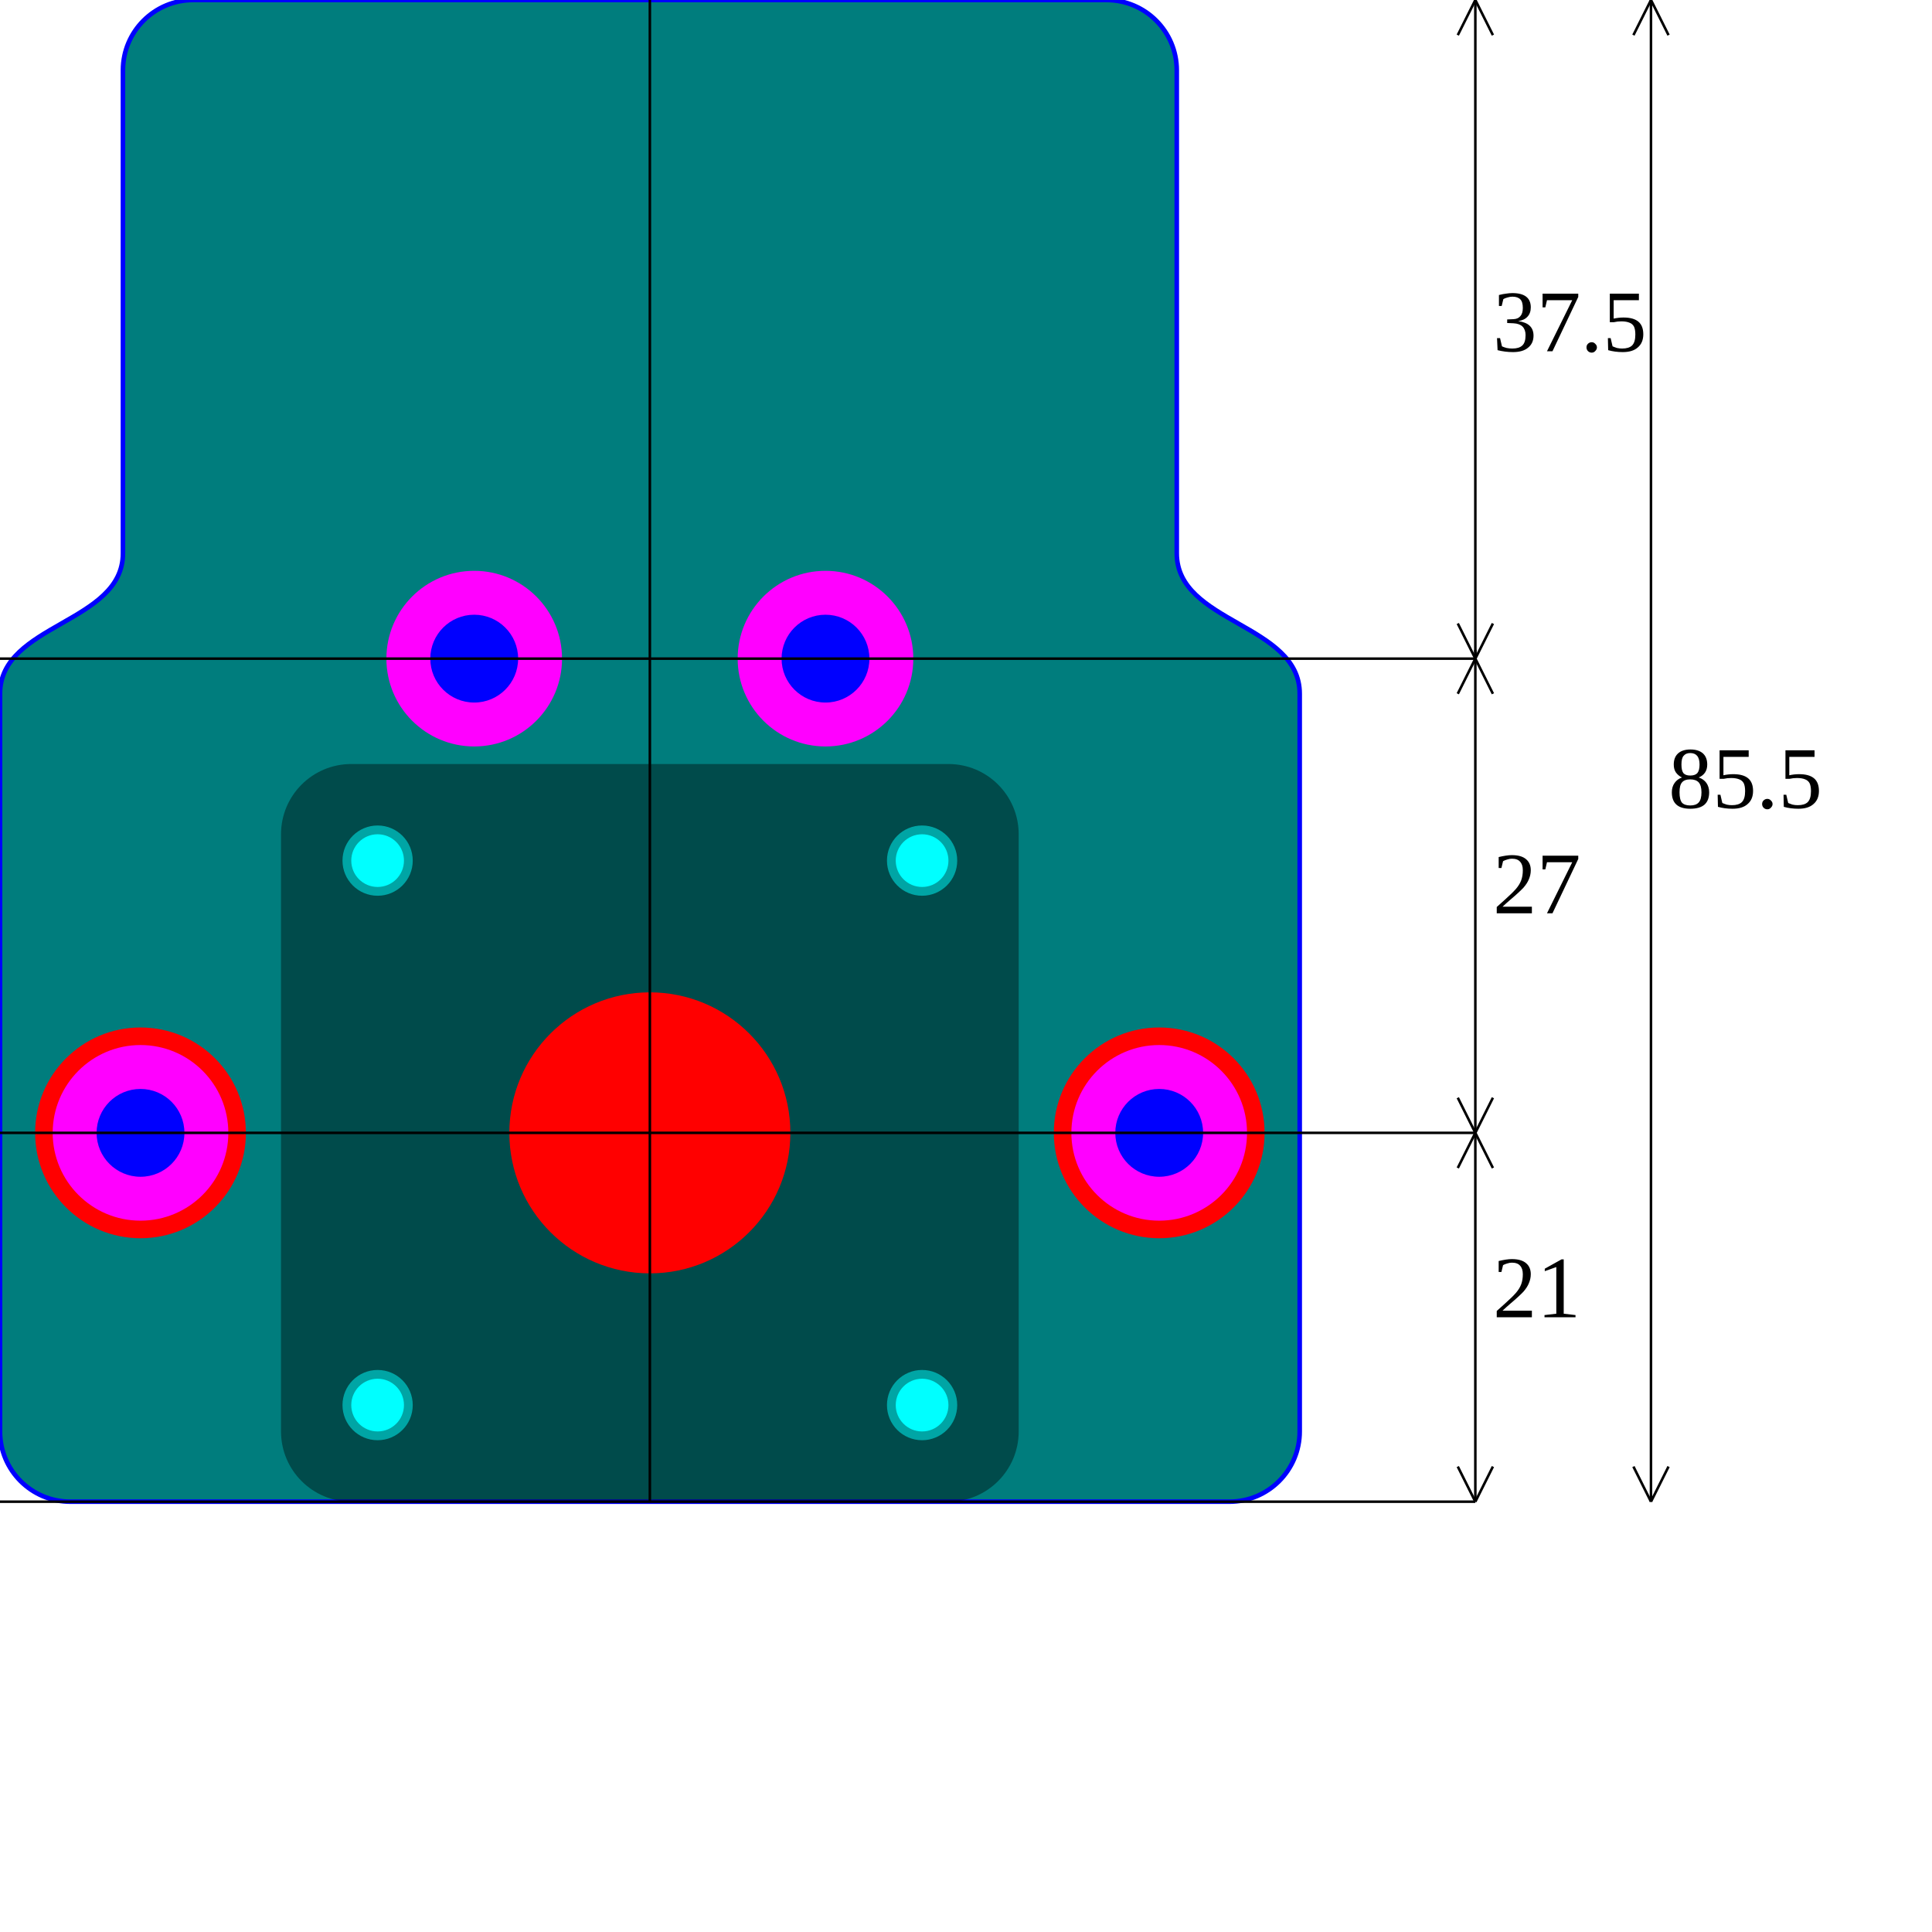
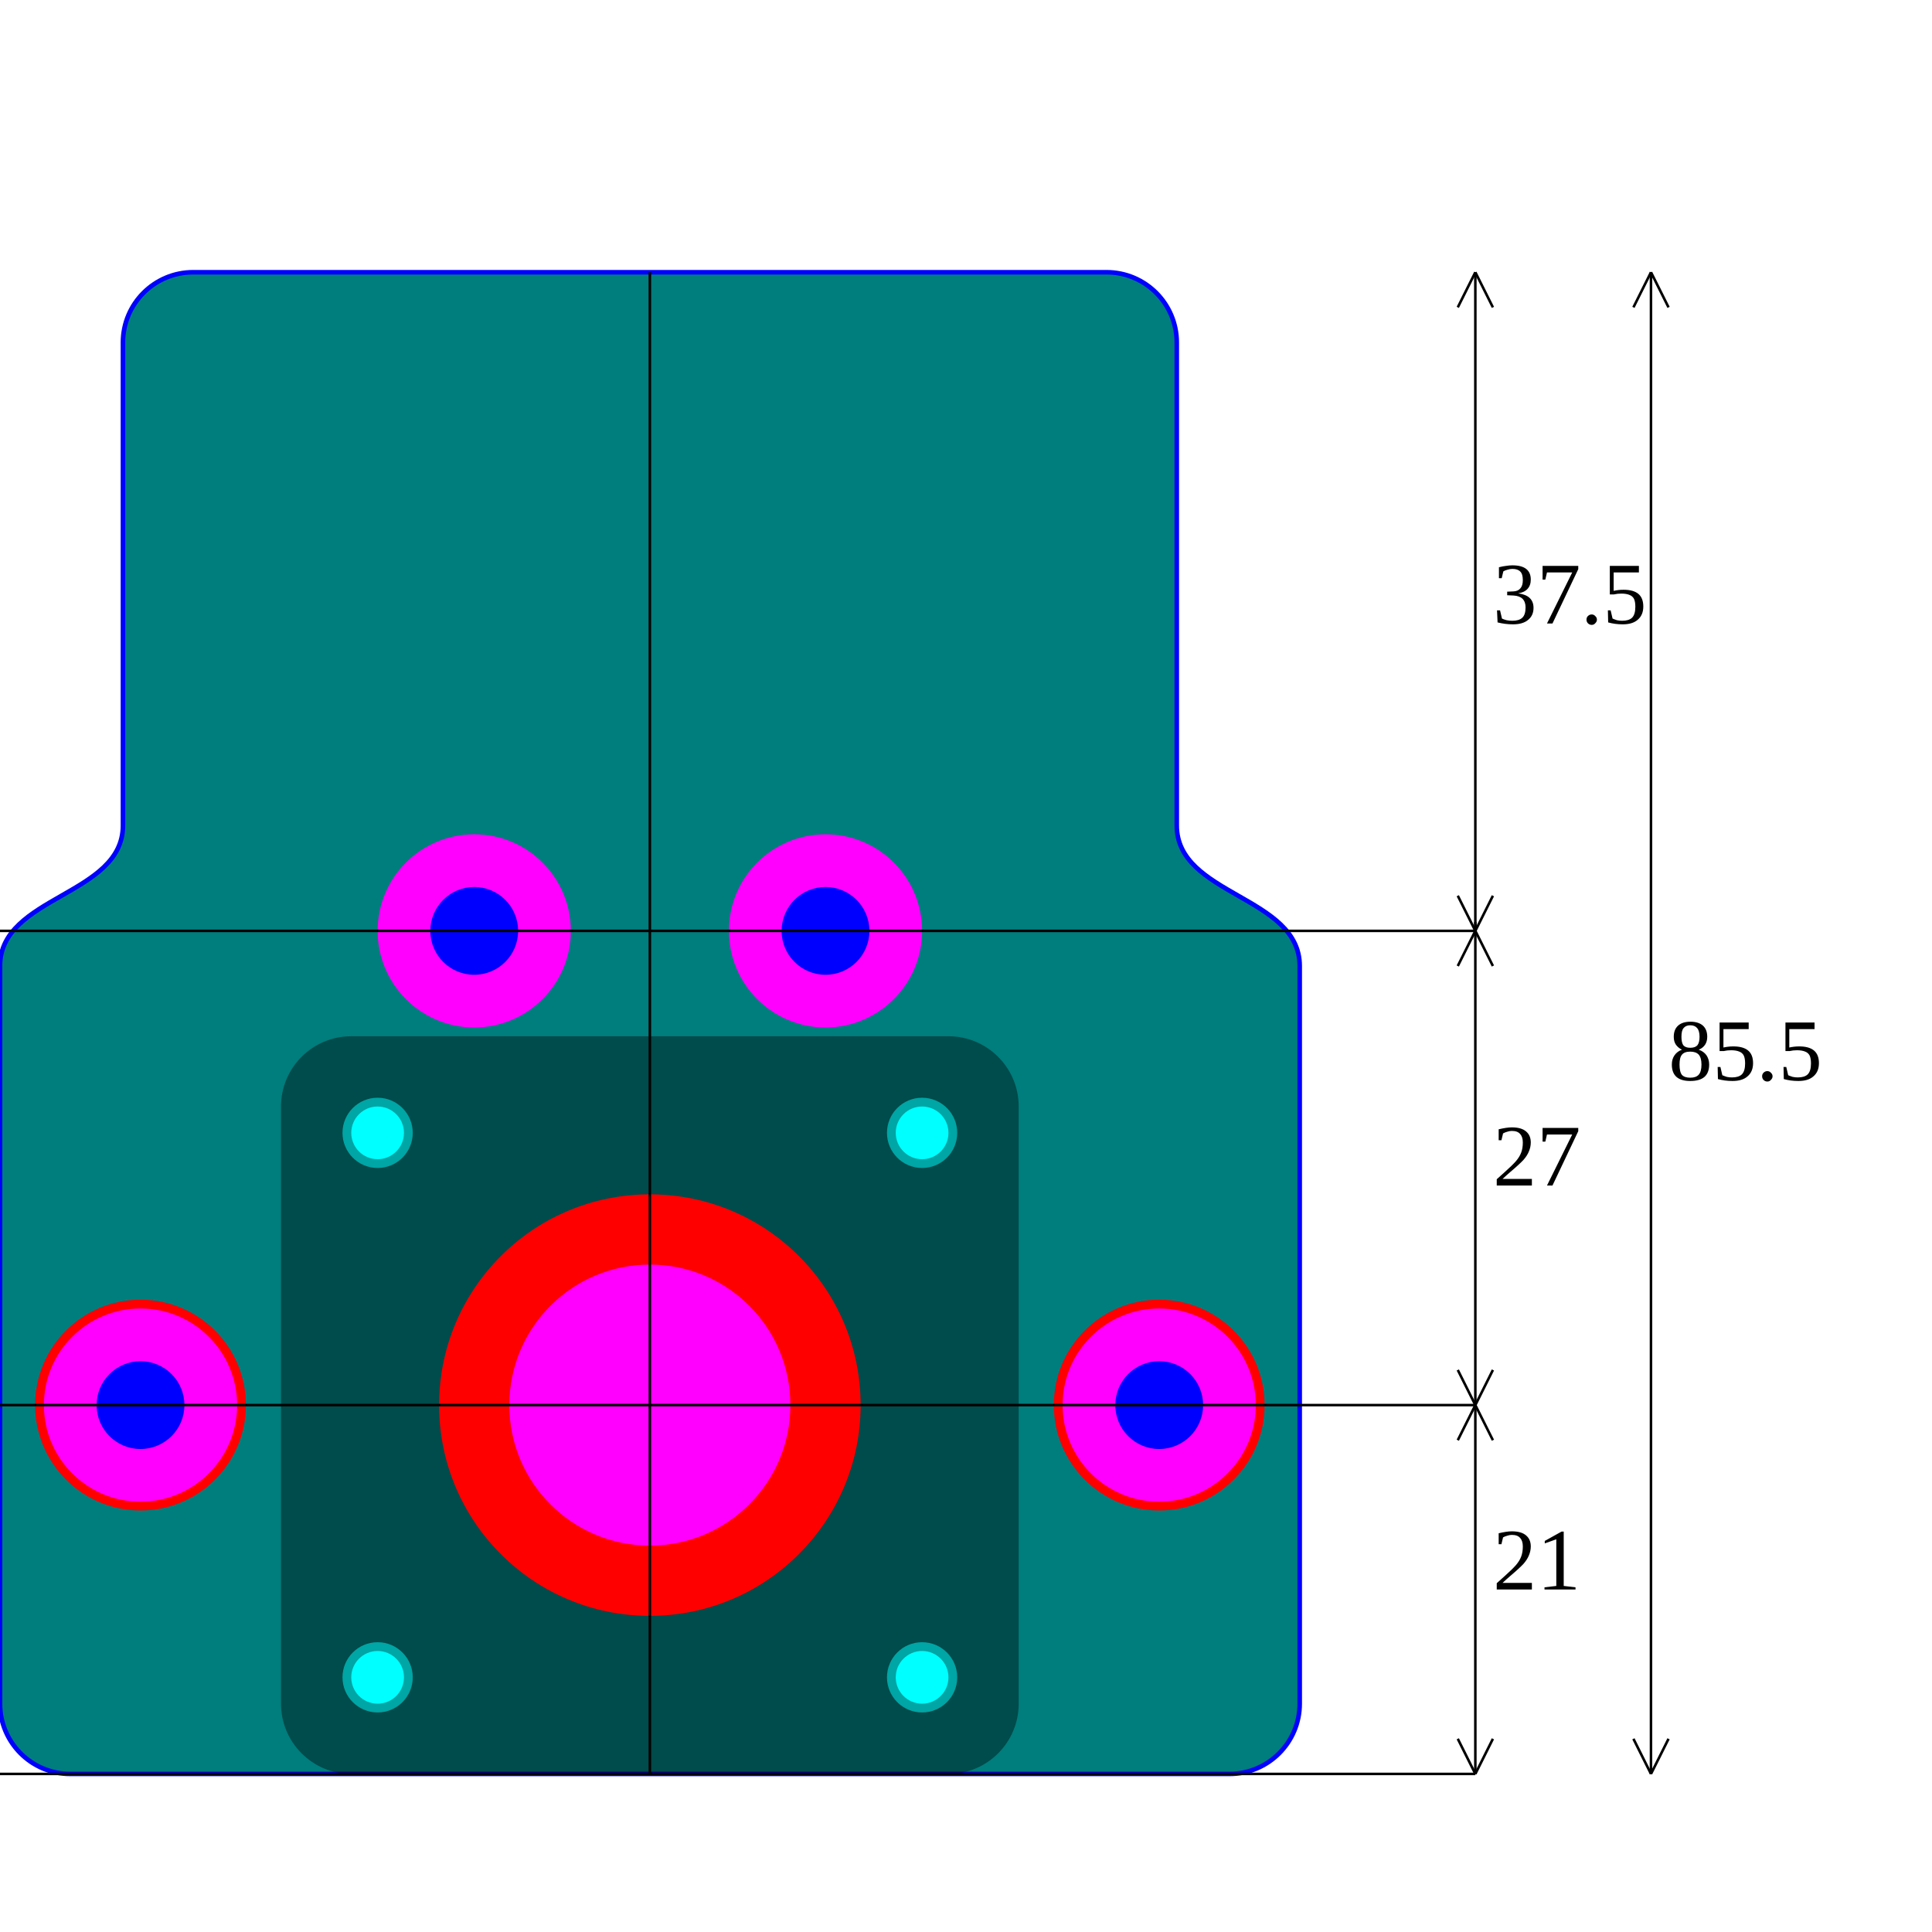
<svg xmlns="http://www.w3.org/2000/svg" width="110mm" height="110mm" viewBox="0 0 110 110" version="1.1" id="horizontal-sides">
  <defs id="defs">
-     <circle id="h_screw_central_hole" style="font-variation-settings:normal;vector-effect:none;fill:#ff0000;fill-opacity:1;fill-rule:evenodd;stroke-width:0.353;stroke-linecap:butt;stroke-linejoin:miter;stroke-miterlimit:4;stroke-dasharray:none;stroke-dashoffset:0;stroke-opacity:1;stop-color:#000000" cx="0" cy="0" r="8" />
-     <circle id="spacer_hole" style="font-variation-settings:normal;vector-effect:none;fill:#ff0000;fill-opacity:1;fill-rule:evenodd;stroke-width:0.212;stroke-linecap:butt;stroke-linejoin:miter;stroke-miterlimit:4;stroke-dasharray:none;stroke-dashoffset:0;stroke-opacity:1;stop-color:#000000" cx="0" cy="0" r="6" />
+     <circle id="motor_base_hole_24mm_ref" style="font-variation-settings:normal;vector-effect:none;fill:#ff0000;fill-opacity:1;fill-rule:evenodd;stroke-width:0.353;stroke-linecap:butt;stroke-linejoin:miter;stroke-miterlimit:4;stroke-dasharray:none;stroke-dashoffset:0;stroke-opacity:1;stop-color:#000000" cx="0" cy="0" r="12" />
+     <circle id="motor_base_hole_16mm_ref" style="font-variation-settings:normal;vector-effect:none;fill:#ff00ff;fill-opacity:1;fill-rule:evenodd;stroke-width:0.353;stroke-linecap:butt;stroke-linejoin:miter;stroke-miterlimit:4;stroke-dasharray:none;stroke-dashoffset:0;stroke-opacity:1;stop-color:#000000" cx="0" cy="0" r="8" />
+     <circle id="spacer_hole_12mm" style="font-variation-settings:normal;vector-effect:none;fill:#ff0000;fill-opacity:1;fill-rule:evenodd;stroke-width:0.212;stroke-linecap:butt;stroke-linejoin:miter;stroke-miterlimit:4;stroke-dasharray:none;stroke-dashoffset:0;stroke-opacity:1;stop-color:#000000" cx="0" cy="0" r="6" />
    <circle id="spacer_screw_5.0mm" style="font-variation-settings:normal;vector-effect:none;fill:#0000ff;fill-opacity:1;fill-rule:evenodd;stroke-width:0.314;stroke-linecap:butt;stroke-linejoin:miter;stroke-miterlimit:4;stroke-dasharray:none;stroke-dashoffset:0;stroke-opacity:1;stop-color:#000000" cx="0" cy="0" r="2.5" />
-     <circle id="spacer_screw_hole_10.0mm" style="font-variation-settings:normal;vector-effect:none;fill:#ff00ff;fill-opacity:1;fill-rule:evenodd;stroke-width:0.314;stroke-linecap:butt;stroke-linejoin:miter;stroke-miterlimit:4;stroke-dasharray:none;stroke-dashoffset:0;stroke-opacity:1;stop-color:#000000" cx="0" cy="0" r="5.0" />
+     <circle id="spacer_screw_5.0mm_hole_11.0mm" style="font-variation-settings:normal;vector-effect:none;fill:#ff00ff;fill-opacity:1;fill-rule:evenodd;stroke-width:0.314;stroke-linecap:butt;stroke-linejoin:miter;stroke-miterlimit:4;stroke-dasharray:none;stroke-dashoffset:0;stroke-opacity:1;stop-color:#000000" cx="0" cy="0" r="5.5" />
    <circle id="motor_screw_3.0mm" style="font-variation-settings:normal;vector-effect:none;fill:#00ffff;fill-opacity:1;fill-rule:evenodd;stroke-width:0.314;stroke-linecap:butt;stroke-linejoin:miter;stroke-miterlimit:4;stroke-dasharray:none;stroke-dashoffset:0;stroke-opacity:1;stop-color:#000000" cx="0" cy="0" r="1.5" />
-     <circle id="motor_screw_hole_4.0mm" style="opacity:0.5;font-variation-settings:normal;vector-effect:none;fill:#00ffff;fill-opacity:1;fill-rule:evenodd;stroke-width:0.314;stroke-linecap:butt;stroke-linejoin:miter;stroke-miterlimit:4;stroke-dasharray:none;stroke-dashoffset:0;stroke-opacity:1;stop-color:#000000" cx="0" cy="0" r="2.0" />
+     <circle id="motor_screw_3.0mm_hole_4.0mm" style="opacity:0.5;font-variation-settings:normal;vector-effect:none;fill:#00ffff;fill-opacity:1;fill-rule:evenodd;stroke-width:0.314;stroke-linecap:butt;stroke-linejoin:miter;stroke-miterlimit:4;stroke-dasharray:none;stroke-dashoffset:0;stroke-opacity:1;stop-color:#000000" cx="0" cy="0" r="2.0" />
    <rect id="plate_1" x="0" y="0" rx="4" ry="4" width="74" height="84" style="fill:rgb(123,125,125);opacity:0.5;stroke-width:0;stroke:rgb(0,0,0)" />
    <rect id="plate_2" x="7" y="0" rx="4" ry="4" width="60" height="34" style="fill:rgb(100,100,100);opacity:0.5;stroke-width:0;stroke:rgb(0,0,0)" />
    <path id="arrow_up" style="fill:none; stroke:#000000;stroke-width:0.144px;stroke-opacity:1" d="M 0 0 l 1 2  m -1 -2 l -1 2" />
    <path id="arrow_dw" style="fill:none; stroke:#000000;stroke-width:0.144px;stroke-opacity:1" d="M 0 0 l 1 -2 m -1 2  l -1 -2" />
  </defs>
-   <g id="main">
+   <g id="main" transform="translate(0 15.5)">
    <path id="contour" style="fill:rgb(0,125,125);stroke:#0000ff;stroke-width:0.261px;stroke-linecap:butt;stroke-linejoin:miter;stroke-opacity:1" d="M 11,0          h 52         a 4,4 0 0 1 4,4             v 27.5         C 67 35.5 74 35.5  74 39.5  v 42       a 4,4 0 0 1 -4,4   h -66       a 4,4 0 0 1 -4,-4           v -42       C 0 35.5 7 35.5  7 31.5     v -27.5       a 4,4 0 0 1 4,-4   z" />
    <g id="g_motor_base" transform="translate(16 43.5)">
      <rect id="motor_base" rx="4" ry="4" width="42" height="42" style="fill:rgb(0,0,0);opacity:0.4;stroke-width:0;stroke:rgb(0,0,0)" />
      <g id="motor_center" transform="translate(21 21)">
        <use href="#motor_screw_3.0mm" transform="translate(15.5 15.5)" id="motor_screw_3.0mm_NW" />
        <use href="#motor_screw_3.0mm" transform="translate(15.5 -15.5)" id="motor_screw_3.0mm_NE" />
-         <use href="#motor_screw_3.0mm" transform="translate(-15.5 -15.5)" id="motor_screw_3.0mm_SE" />
-         <use href="#motor_screw_3.0mm" transform="translate(-15.5 15.5)" id="motor_screw_3.0mm_SW" />
-         <use href="#motor_screw_hole_4.0mm" transform="translate(15.5 15.5)" id="motor_screw_hole_4.0mm_NW" />
-         <use href="#motor_screw_hole_4.0mm" transform="translate(15.5 -15.5)" id="motor_screw_hole_4.0mm_NE" />
-         <use href="#motor_screw_hole_4.0mm" transform="translate(-15.5 -15.5)" id="motor_screw_hole_4.0mm_SE" />
-         <use href="#motor_screw_hole_4.0mm" transform="translate(-15.5 15.5)" id="motor_screw_hole_4.0mm_SW" />
+         <use href="#motor_screw_3.0mm" transform="translate(-15.5 -15.5)" id="motor_screw_3.0mm_SW" />
+         <use href="#motor_screw_3.0mm" transform="translate(-15.5 15.5)" id="motor_screw_3.0mm_SE" />
+         <use href="#motor_screw_3.0mm_hole_4.0mm" transform="translate(15.5 15.5)" id="motor_screw_3.0mm_hole_4.0mm_NW" />
+         <use href="#motor_screw_3.0mm_hole_4.0mm" transform="translate(15.5 -15.5)" id="motor_screw_3.0mm_hole_4.0mm_NE" />
+         <use href="#motor_screw_3.0mm_hole_4.0mm" transform="translate(-15.5 -15.5)" id="motor_screw_3.0mm_hole_4.0mm_SW" />
+         <use href="#motor_screw_3.0mm_hole_4.0mm" transform="translate(-15.5 15.5)" id="motor_screw_3.0mm_hole_4.0mm_SE" />
      </g>
    </g>
-     <use href="#h_screw_central_hole" x="37" y="64.5" id="screw_central_hole" />
-     <use href="#spacer_hole" transform="translate(8  64.5)" id="spacer_hole_L" />
-     <use href="#spacer_hole" transform="translate(66 64.5)" id="spacer_hole_R" />
-     <use href="#spacer_screw_hole_10.0mm" transform="translate(8  64.5)" id="spacer_screw_hole_10.0mm_L1" />
-     <use href="#spacer_screw_hole_10.0mm" transform="translate(66 64.5)" id="spacer_screw_hole_10.0mm_R1" />
+     <use href="#motor_base_hole_24mm_ref" x="37" y="64.5" id="motor_base_hole_24mm" />
+     <use href="#motor_base_hole_16mm_ref" x="37" y="64.5" id="motor_base_hole_16mm" />
+     <use href="#spacer_hole_12mm" transform="translate(8  64.5)" id="spacer_hole_12mm_L" />
+     <use href="#spacer_hole_12mm" transform="translate(66 64.5)" id="spacer_hole_12mm_R" />
+     <use href="#spacer_screw_5.0mm_hole_11.0mm" transform="translate(8  64.5)" id="spacer_screw_5.0mm_hole_11.0mm_L1" />
+     <use href="#spacer_screw_5.0mm_hole_11.0mm" transform="translate(66 64.5)" id="spacer_screw_5.0mm_hole_11.0mm_R1" />
    <use href="#spacer_screw_5.0mm" transform="translate(8  64.5)" id="spacer_screw_5.0mm_L1" />
    <use href="#spacer_screw_5.0mm" transform="translate(66 64.5)" id="spacer_screw_5.0mm_R1" />
-     <use href="#spacer_screw_hole_10.0mm" transform="translate(27  37.5)" id="spacer_screw_hole_10.0mm_L2" />
-     <use href="#spacer_screw_hole_10.0mm" transform="translate(47  37.5)" id="spacer_screw_hole_10.0mm_R2" />
+     <use href="#spacer_screw_5.0mm_hole_11.0mm" transform="translate(27  37.5)" id="spacer_screw_5.0mm_hole_11.0mm_L2" />
+     <use href="#spacer_screw_5.0mm_hole_11.0mm" transform="translate(47  37.5)" id="spacer_screw_5.0mm_hole_11.0mm_R2" />
    <use href="#spacer_screw_5.0mm" transform="translate(27 37.5)" id="spacer_screw_5.0mm_L2" />
    <use href="#spacer_screw_5.0mm" transform="translate(47 37.5)" id="spacer_screw_5.0mm_R2" />
    <path id="line_h_36" style="stroke:#000000;stroke-width:0.144px;stroke-opacity:1" d="M 0,37.5  84,37.5" />
    <path id="line_h_63" style="stroke:#000000;stroke-width:0.144px;stroke-opacity:1" d="M 0,64.5  84,64.5" />
    <path id="line_h_84" style="stroke:#000000;stroke-width:0.144px;stroke-opacity:1" d="M 0,85.5  84,85.5" />
    <path id="line_v_37" style="stroke:#000000;stroke-width:0.144px;stroke-opacity:1" d="M 37,0  37,85.5" />
    <path id="arrow_v_dist36" style="fill:none; stroke:#000000;stroke-width:0.144px;stroke-opacity:1" d="M 84,0  L 84,37.5" />
    <use href="#arrow_up" transform="translate(84 0)" />
    <use href="#arrow_dw" transform="translate(84 37.5)" />
    <text x="85" y="20" xml:space="preserve" style="font-size:5px">37.5</text>
    <path id="arrowe_v_dist36" style="fill:none; stroke:#000000;stroke-width:0.144px;stroke-opacity:1" d="M 84,37  L 84,64.5" />
    <use href="#arrow_up" transform="translate(84 37.5)" />
    <use href="#arrow_dw" transform="translate(84 64.5)" />
    <text x="85" y="52" xml:space="preserve" style="font-size:5px">27</text>
    <path id="arrowe_v_dist21" style="fill:none; stroke:#000000;stroke-width:0.144px;stroke-opacity:1" d="M 84,64.5  L 84,85.5" />
    <use href="#arrow_up" transform="translate(84 64.5)" />
    <use href="#arrow_dw" transform="translate(84 85.5)" />
    <text x="85" y="75" xml:space="preserve" style="font-size:5px">21</text>
    <path id="arrowe_v_dist84" style="fill:none; stroke:#000000;stroke-width:0.144px;stroke-opacity:1" d="M 94,0  L 94,85.5" />
    <use href="#arrow_up" transform="translate(94 0)" />
    <use href="#arrow_dw" transform="translate(94 85.5)" />
    <text x="95" y="46" xml:space="preserve" style="font-size:5px">85.5</text>
  </g>
</svg>
